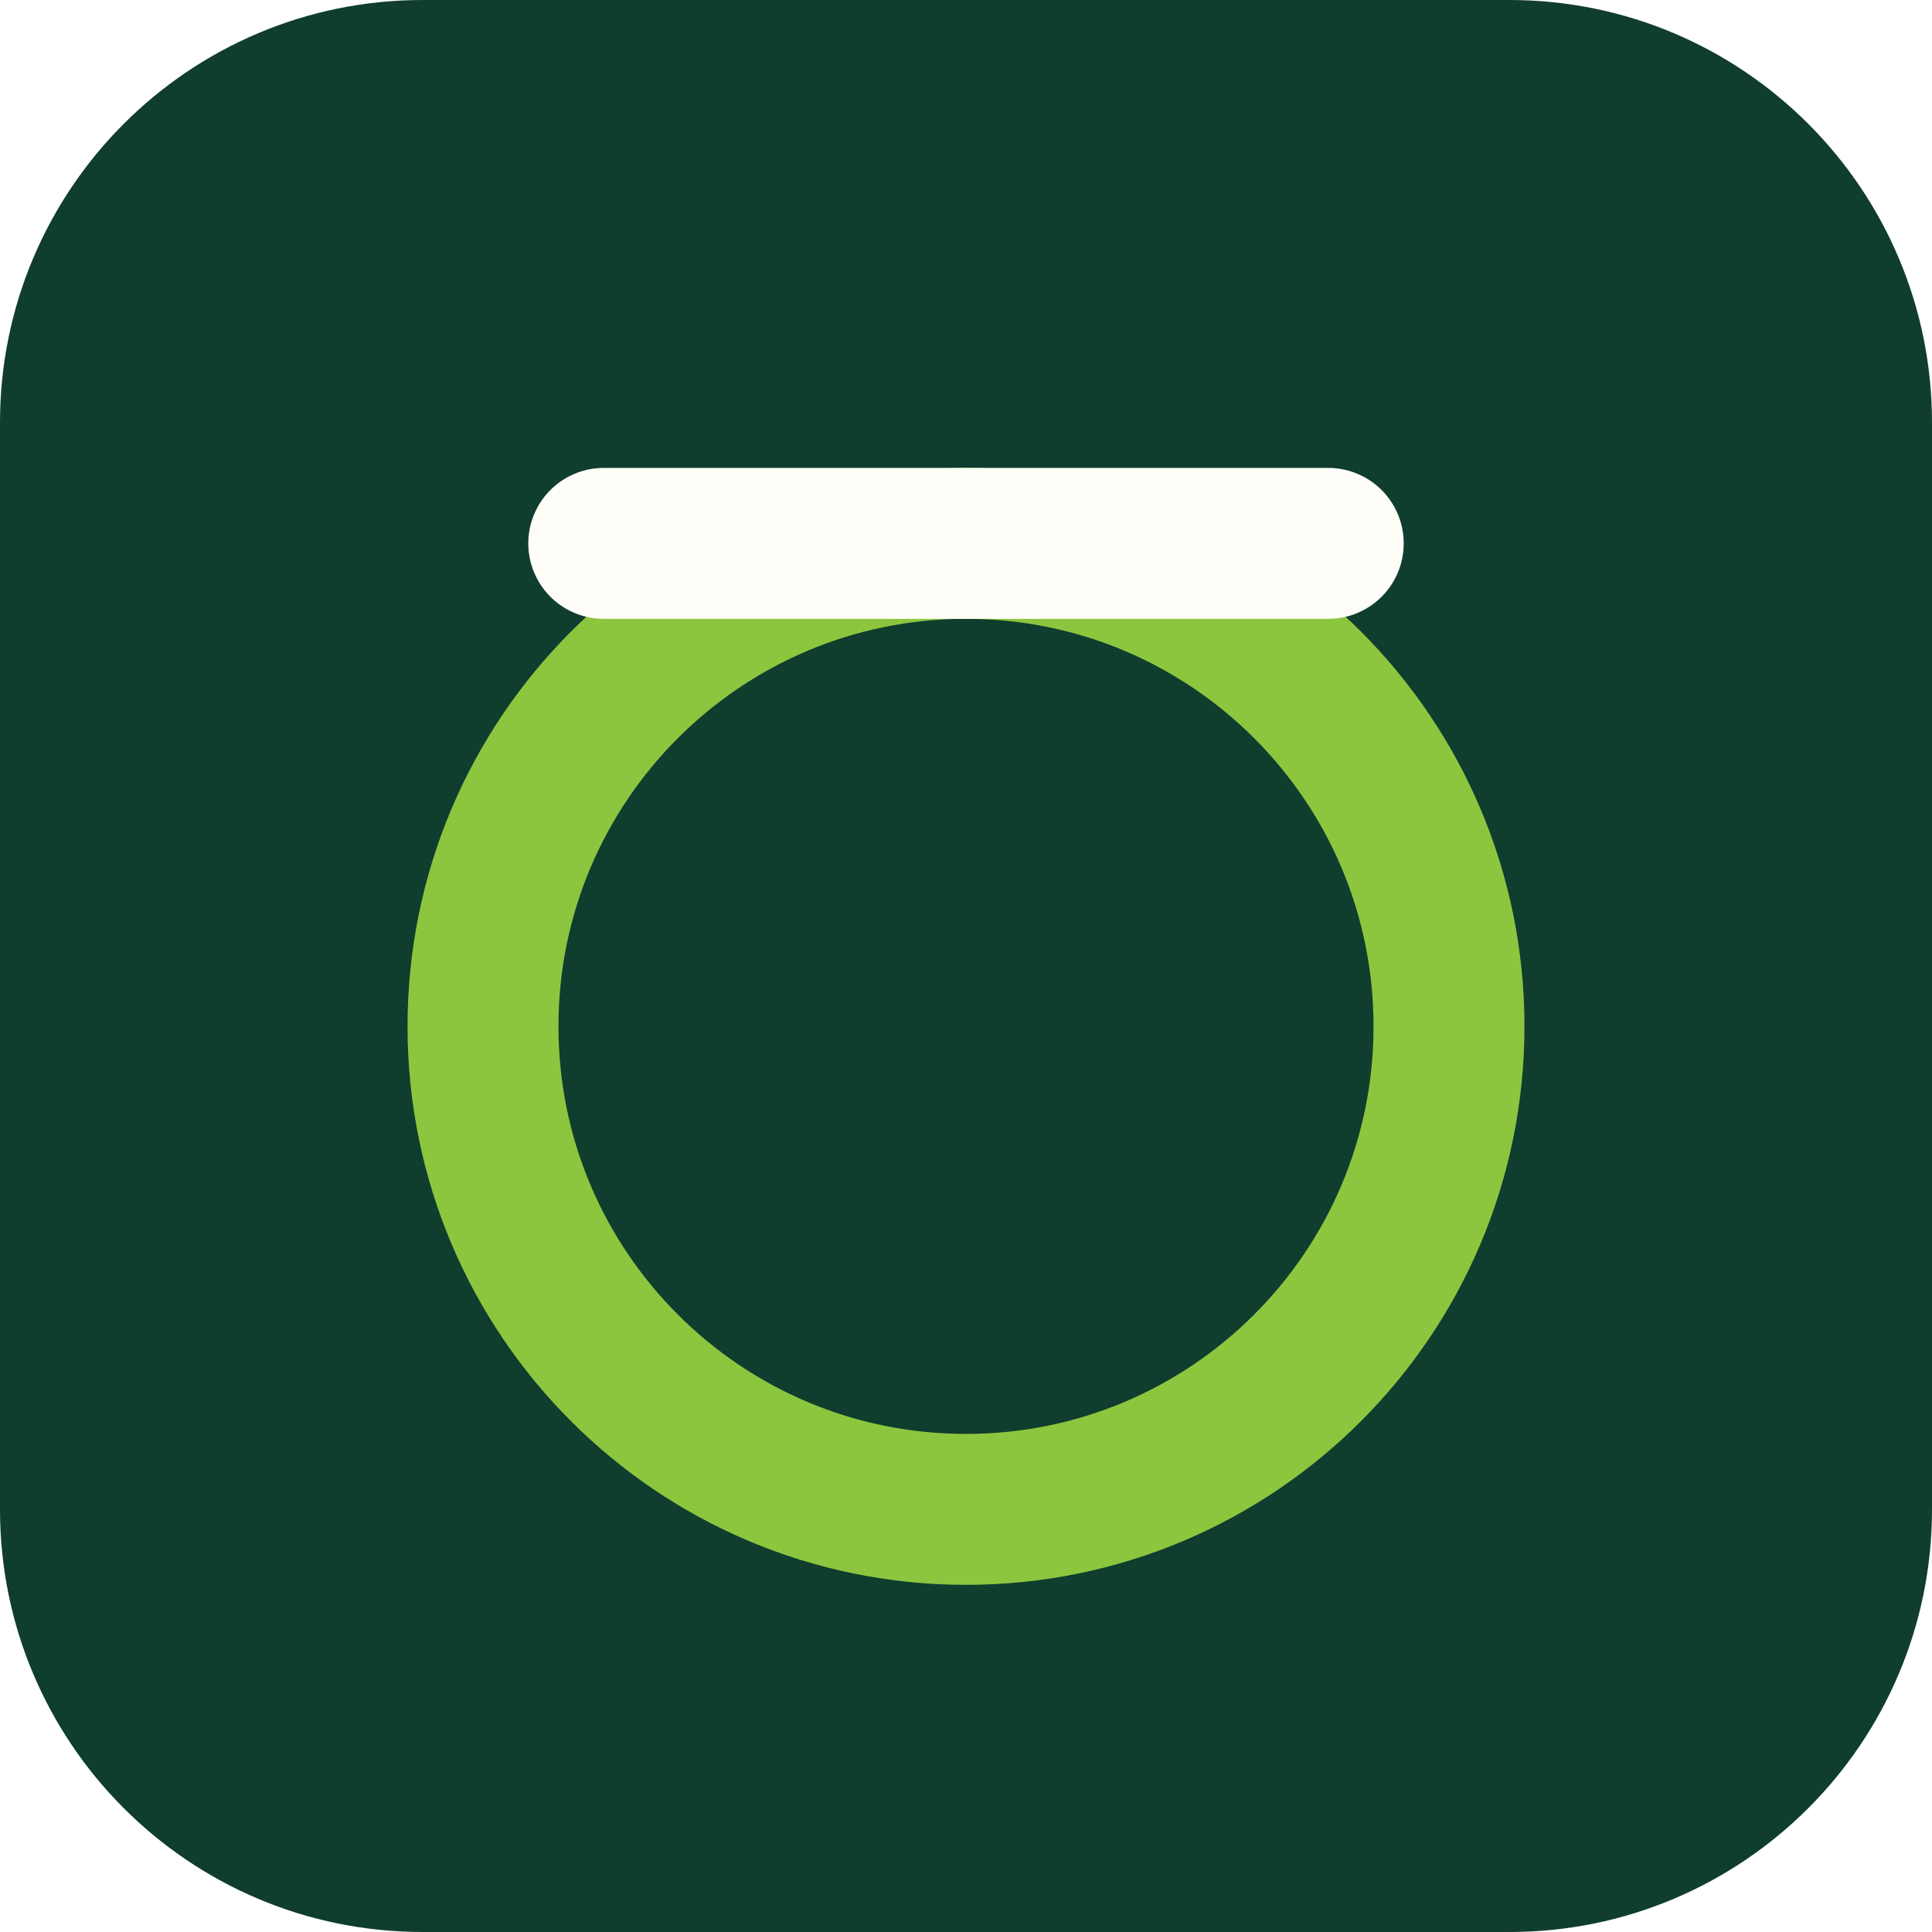
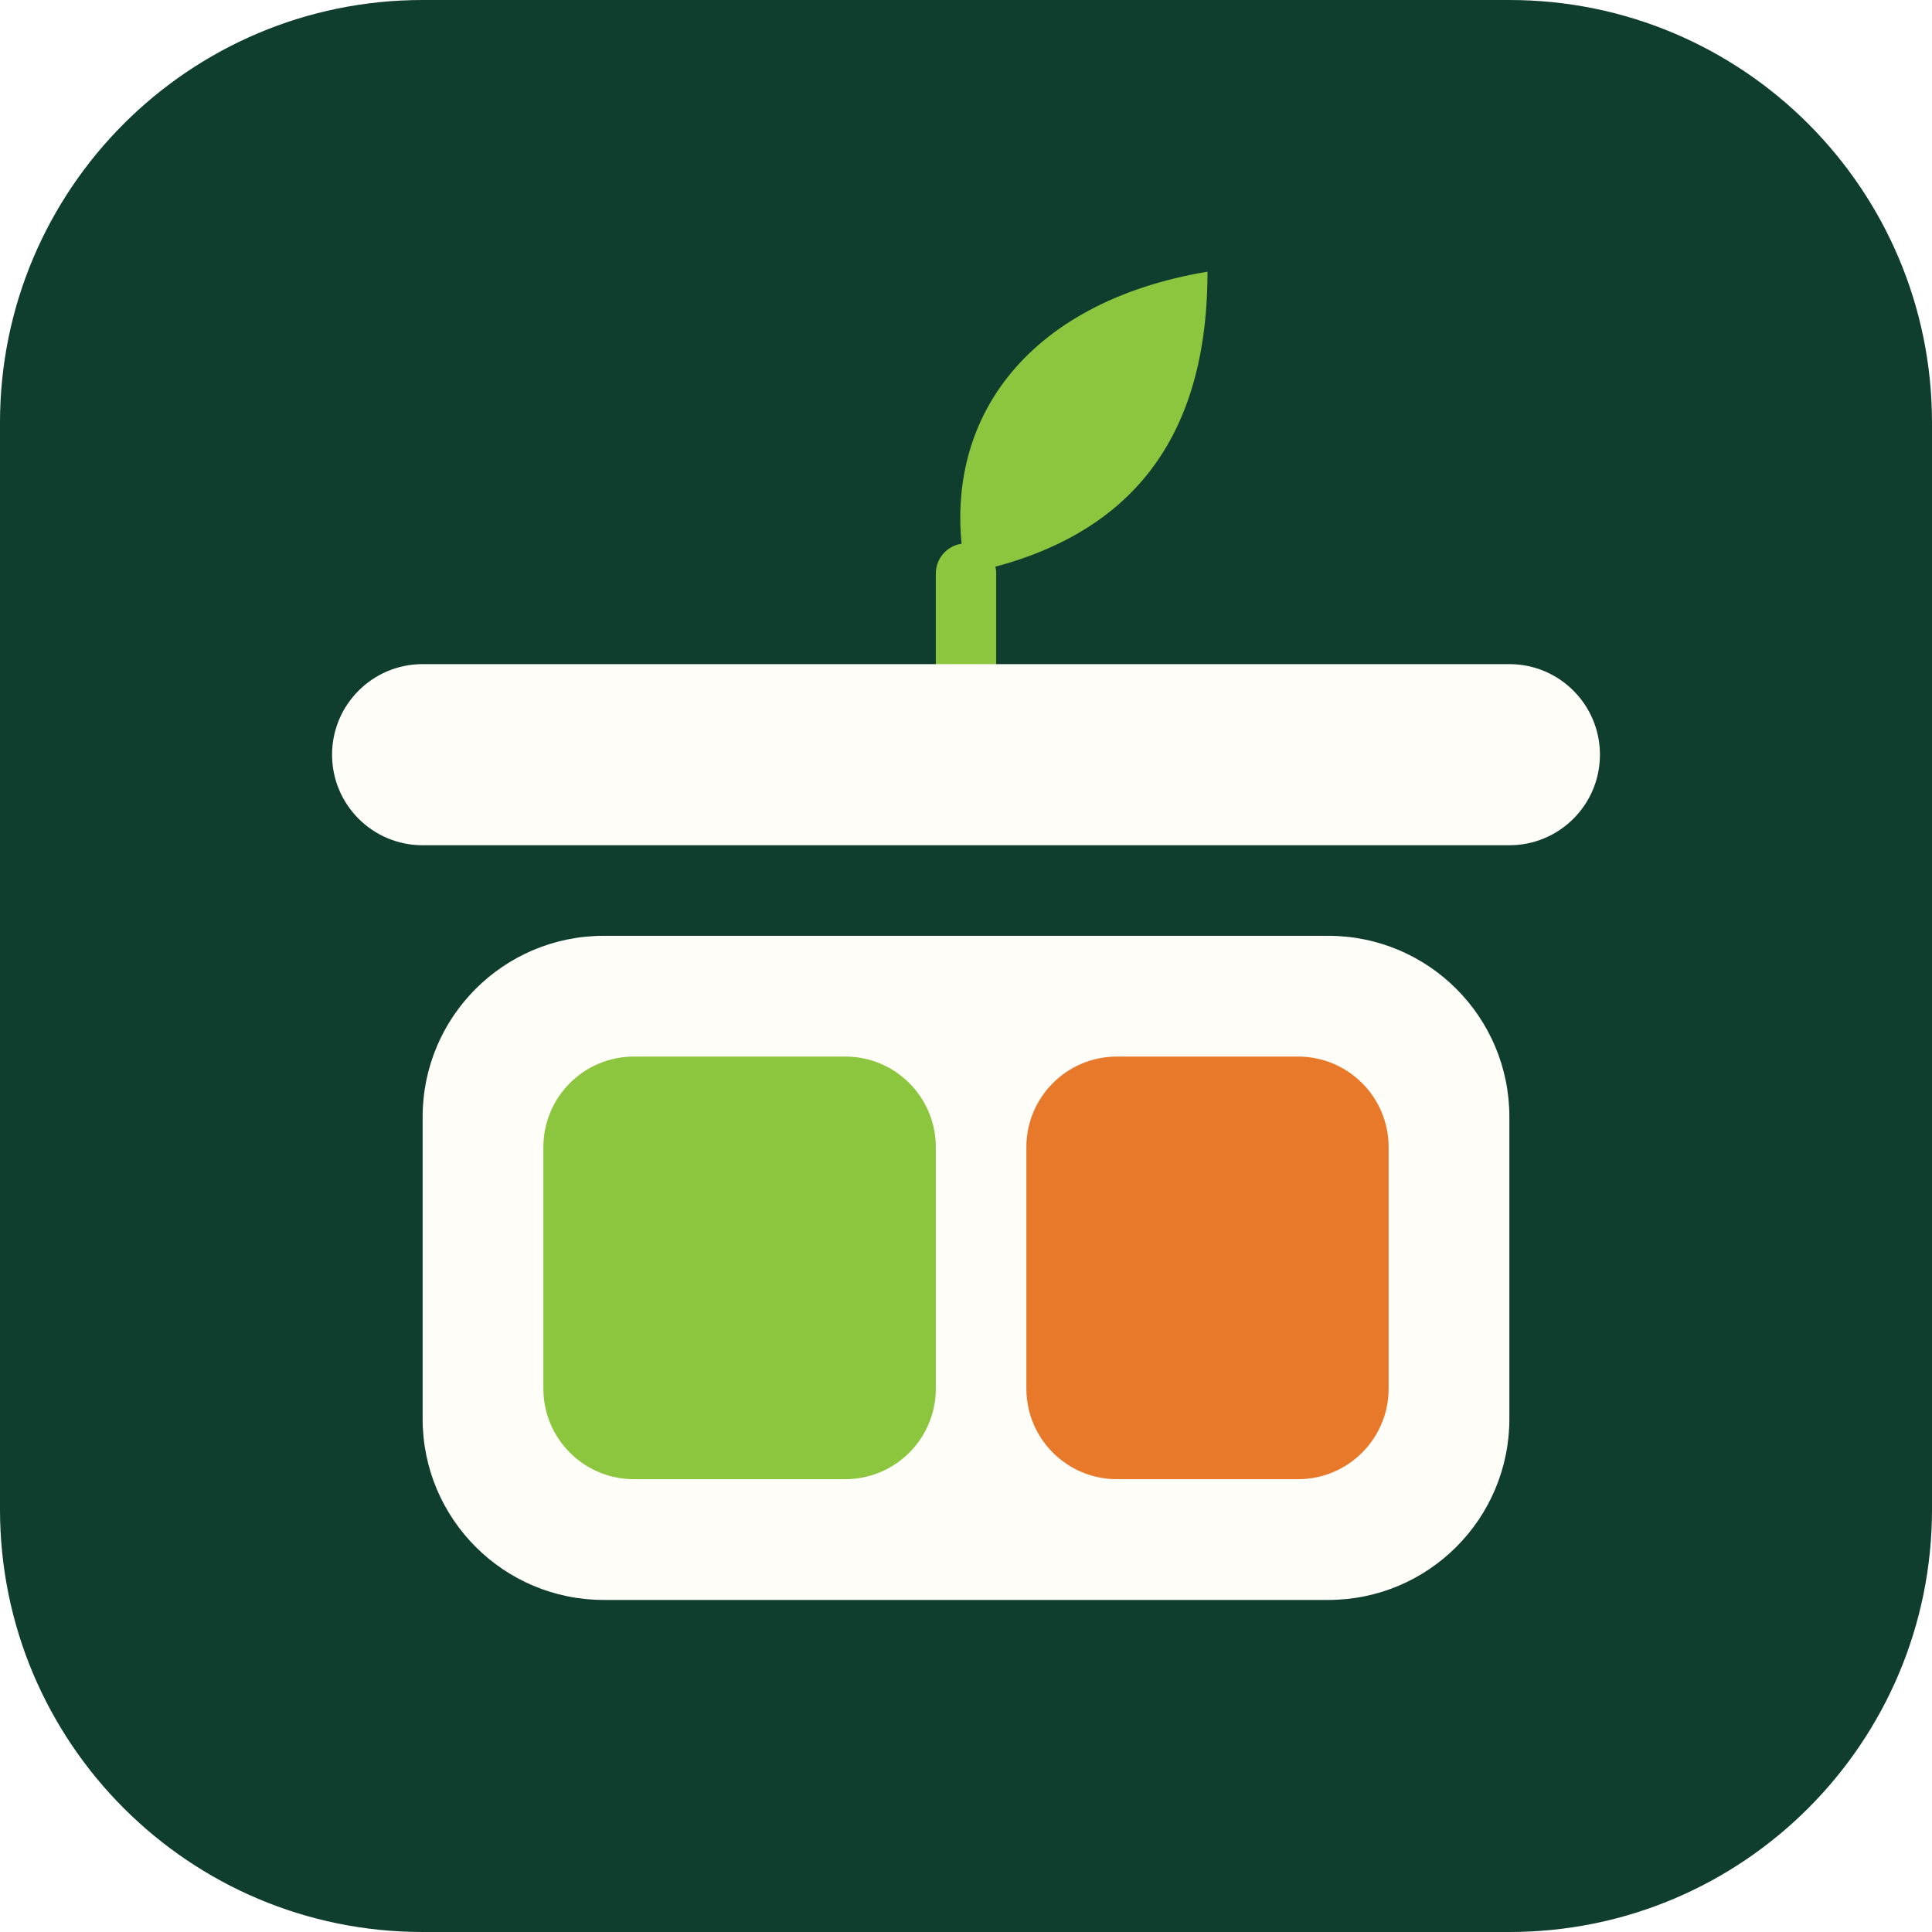
<svg xmlns="http://www.w3.org/2000/svg" viewBox="0 0 64 64">
  <rect width="64" height="64" rx="14" fill="#0f3d2e" />
-   <circle cx="32" cy="34" r="16" fill="none" stroke="#8cc63f" stroke-width="5" />
-   <path d="M20 18h24" stroke="#fffdf8" stroke-width="5" stroke-linecap="round" />
+   <path d="M32 19c-1-5 2-9 8-10 0 6-3 9-8 10z" fill="#8cc63f" />
+   <path d="M32 19v3" stroke="#8cc63f" stroke-width="2" stroke-linecap="round" />
+   <rect x="11" y="22" width="42" height="6" rx="3" fill="#fffdf8" />
+   <rect x="14" y="31" width="36" height="22" rx="6" fill="#fffdf8" />
+   <rect x="18" y="35" width="13" height="14" rx="3" fill="#8cc63f" />
+   <rect x="34" y="35" width="12" height="14" rx="3" fill="#e8792b" />
</svg>
